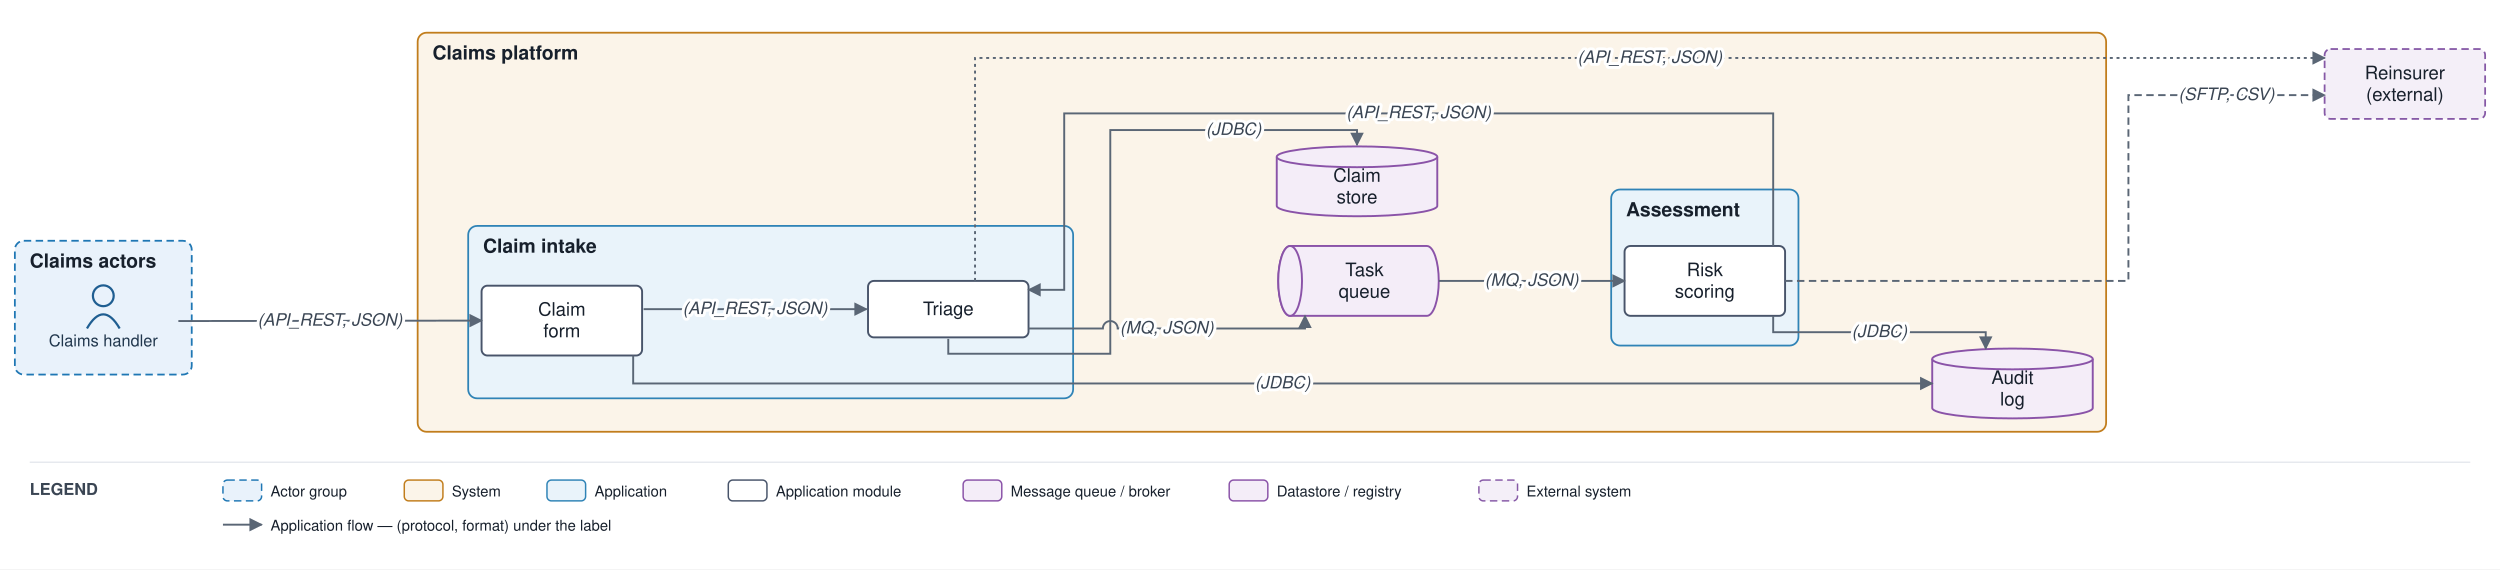
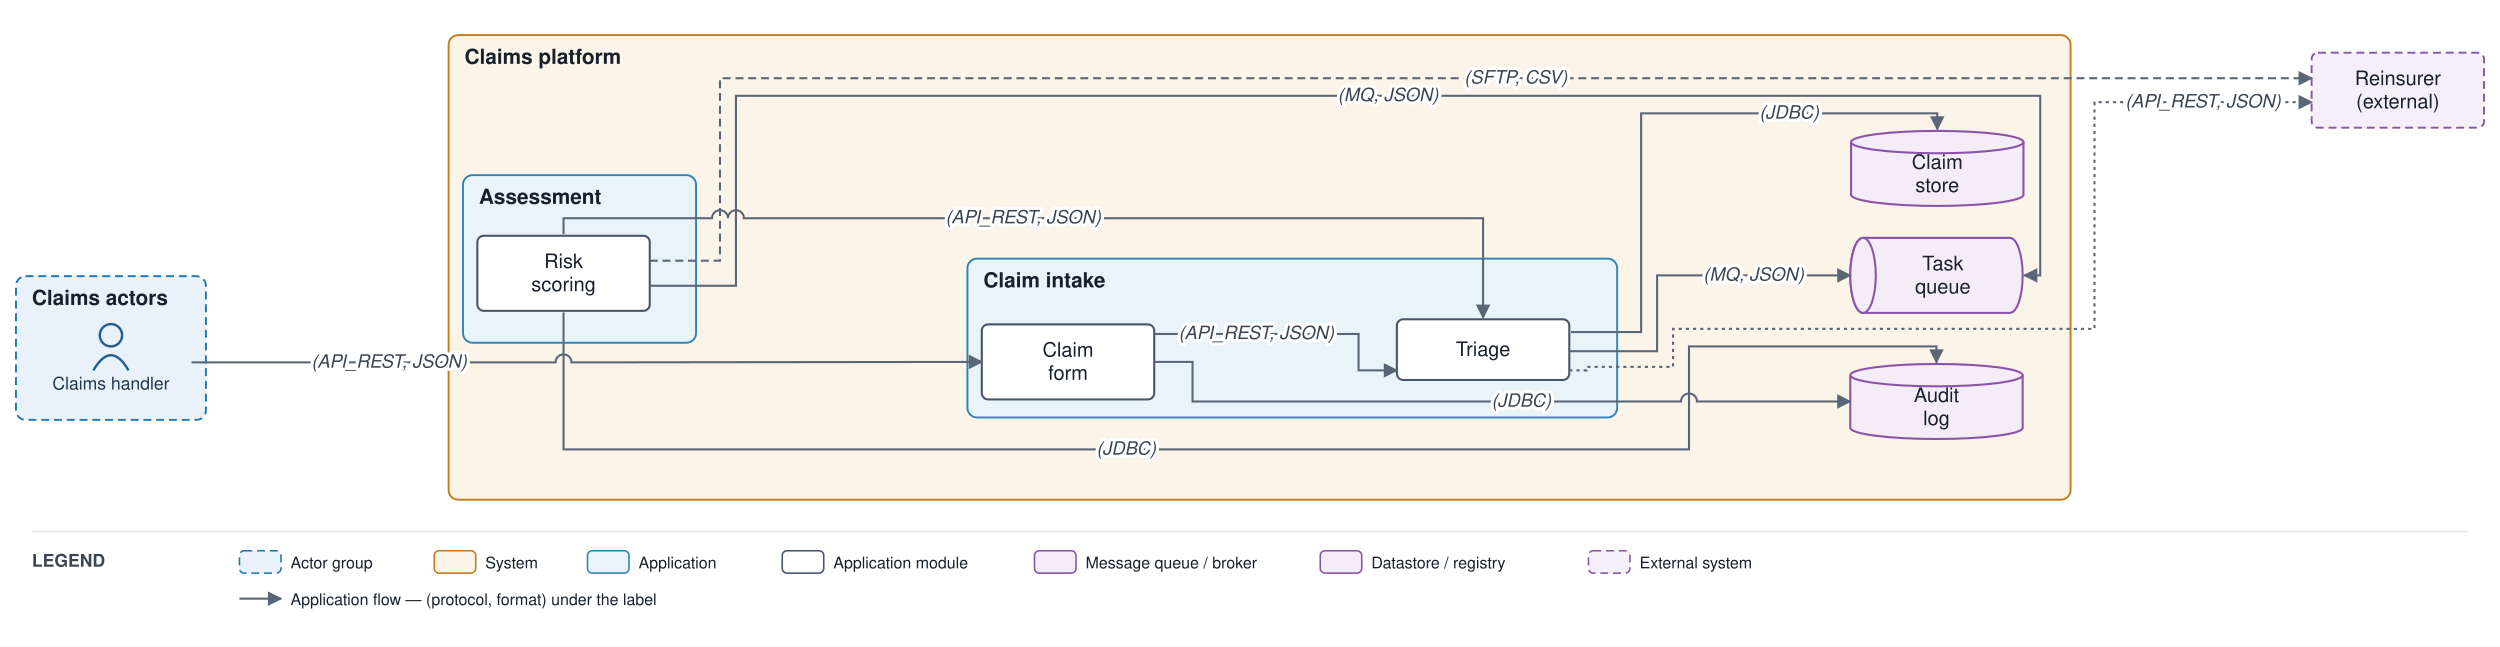
- <svg xmlns="http://www.w3.org/2000/svg" viewBox="0 0 1682 383" font-family="Helvetica,Arial,sans-serif">
+ <svg xmlns="http://www.w3.org/2000/svg" viewBox="0 0 1566 405" font-family="Helvetica,Arial,sans-serif">
  <defs>
    <marker id="arr" viewBox="0 0 10 10" refX="9" refY="5" markerWidth="7" markerHeight="7" orient="auto-start-reverse">
      <path d="M0,0 L10,5 L0,10 z" fill="#5a6675" />
    </marker>
  </defs>
-   <rect width="1682" height="383" fill="#ffffff" />
-   <rect x="10" y="162" width="119" height="90" rx="6" fill="#e9f2fb" stroke="#1f77b4" stroke-width="1.2" stroke-dasharray="5 3" />
-   <text x="20" y="180" font-size="13" font-weight="bold" fill="#17202c">Claims actors</text>
-   <rect x="281" y="22" width="1136" height="268.5" rx="6" fill="#fbf4e9" stroke="#c17d1c" stroke-width="1.2" />
+   <rect width="1566" height="405" fill="#ffffff" />
+   <rect x="10" y="173" width="119" height="90" rx="6" fill="#e9f2fb" stroke="#1f77b4" stroke-width="1.2" stroke-dasharray="5 3" />
+   <text x="20" y="191" font-size="13" font-weight="bold" fill="#17202c">Claims actors</text>
+   <rect x="281" y="22" width="1016" height="291" rx="6" fill="#fbf4e9" stroke="#c17d1c" stroke-width="1.2" />
  <text x="291" y="40" font-size="13" font-weight="bold" fill="#17202c">Claims platform</text>
-   <rect x="315" y="152" width="407" height="116" rx="6" fill="#e9f3fa" stroke="#2f83b6" stroke-width="1.2" />
-   <text x="325" y="170" font-size="13" font-weight="bold" fill="#17202c">Claim intake</text>
-   <rect x="1084" y="127.5" width="126" height="105" rx="6" fill="#e9f3fa" stroke="#2f83b6" stroke-width="1.2" />
-   <text x="1094" y="145.5" font-size="13" font-weight="bold" fill="#17202c">Assessment</text>
-   <circle cx="69.5" cy="199" r="7" fill="none" stroke="#1f5e91" stroke-width="1.5" />
-   <path d="M 58.5 221 q 11 -19 22 0" fill="none" stroke="#1f5e91" stroke-width="1.5" />
-   <text x="69.5" y="233" font-size="11" text-anchor="middle" fill="#20364c">Claims handler</text>
-   <rect x="324" y="192.2" width="108" height="47" rx="4" fill="#ffffff" stroke="#48546a" stroke-width="1.3" />
-   <text x="378" y="212.4" font-size="12.5" text-anchor="middle" fill="#17202c">Claim</text>
-   <text x="378" y="226.9" font-size="12.5" text-anchor="middle" fill="#17202c">form</text>
-   <rect x="584" y="189" width="108" height="38" rx="4" fill="#ffffff" stroke="#48546a" stroke-width="1.3" />
-   <text x="638" y="212" font-size="12.5" text-anchor="middle" fill="#17202c">Triage</text>
-   <rect x="1093" y="165.5" width="108" height="47" rx="4" fill="#ffffff" stroke="#48546a" stroke-width="1.3" />
-   <text x="1147" y="185.8" font-size="12.5" text-anchor="middle" fill="#17202c">Risk</text>
-   <text x="1147" y="200.3" font-size="12.5" text-anchor="middle" fill="#17202c">scoring</text>
-   <path d="M 868 165.5 h 92 a 8 23.5 0 0 1 0 47 h -92 a 8 23.5 0 0 1 0 -47" fill="#f4edf8" stroke="#8a53a8" stroke-width="1.3" />
-   <ellipse cx="868" cy="189" rx="8" ry="23.5" fill="#f4edf8" stroke="#8a53a8" stroke-width="1.3" />
-   <text x="918" y="185.8" font-size="12.5" text-anchor="middle" fill="#17202c">Task</text>
-   <text x="918" y="200.3" font-size="12.5" text-anchor="middle" fill="#17202c">queue</text>
-   <path d="M 859 105.5 v 33 a 54 7 0 0 0 108 0 v -33" fill="#f4edf8" stroke="#8a53a8" stroke-width="1.3" />
-   <ellipse cx="913" cy="105.5" rx="54" ry="7" fill="#f4edf8" stroke="#8a53a8" stroke-width="1.3" />
-   <text x="913" y="122.3" font-size="12.5" text-anchor="middle" fill="#17202c">Claim</text>
-   <text x="913" y="136.8" font-size="12.5" text-anchor="middle" fill="#17202c">store</text>
-   <path d="M 1300 241.5 v 33 a 54 7 0 0 0 108 0 v -33" fill="#f4edf8" stroke="#8a53a8" stroke-width="1.3" />
-   <ellipse cx="1354" cy="241.5" rx="54" ry="7" fill="#f4edf8" stroke="#8a53a8" stroke-width="1.3" />
-   <text x="1354" y="258.3" font-size="12.5" text-anchor="middle" fill="#17202c">Audit</text>
-   <text x="1354" y="272.8" font-size="12.5" text-anchor="middle" fill="#17202c">log</text>
-   <rect x="1564" y="33" width="108" height="47" rx="4" fill="#f4eff8" stroke="#8659a6" stroke-width="1.2" stroke-dasharray="5 3" />
-   <text x="1618" y="53.3" font-size="12.5" text-anchor="middle" fill="#17202c">Reinsurer</text>
-   <text x="1618" y="67.8" font-size="12.5" text-anchor="middle" fill="#17202c">(external)</text>
-   <path d="M 120 216 L 324 215.7" fill="none" stroke="#5a6675" stroke-width="1.3" marker-end="url(#arr)" />
-   <path d="M 433 208 L 583 208" fill="none" stroke="#5a6675" stroke-width="1.3" marker-end="url(#arr)" />
-   <path d="M 638 228 L 638 238 L 747 238 L 747 87.5 L 913 87.5 L 913 97.5" fill="none" stroke="#5a6675" stroke-width="1.3" marker-end="url(#arr)" />
-   <path d="M 692 221 L 742 221 A 5 5 0 0 1 752 221 L 878 221 L 878 212.5" fill="none" stroke="#5a6675" stroke-width="1.3" marker-end="url(#arr)" />
-   <path d="M 968 189 L 1093 189" fill="none" stroke="#5a6675" stroke-width="1.3" marker-end="url(#arr)" />
-   <path d="M 1193 212.5 L 1193 223.5 L 1336 223.5 L 1336 234.5" fill="none" stroke="#5a6675" stroke-width="1.3" marker-end="url(#arr)" />
-   <path d="M 1201 189 L 1432 189 L 1432 64 L 1564 64" fill="none" stroke="#5a6675" stroke-width="1.3" stroke-dasharray="5 3" marker-end="url(#arr)" />
-   <path d="M 656 189 L 656 39 L 1564 39" fill="none" stroke="#5a6675" stroke-width="1.3" stroke-dasharray="2 2.5" marker-end="url(#arr)" />
-   <path d="M 426 239.2 L 426 258 L 1300 258" fill="none" stroke="#5a6675" stroke-width="1.3" marker-end="url(#arr)" />
-   <path d="M 1193 165.5 L 1193 76.3 L 716 76.3 L 716 195 L 692 195" fill="none" stroke="#5a6675" stroke-width="1.3" marker-end="url(#arr)" />
-   <text x="222" y="219.1" font-size="11.5" text-anchor="middle" fill="#3a4553" font-style="italic" stroke="#ffffff" stroke-width="4" paint-order="stroke" stroke-linejoin="round">(API_REST, JSON)</text>
-   <text x="508" y="211.3" font-size="11.5" text-anchor="middle" fill="#3a4553" font-style="italic" stroke="#ffffff" stroke-width="4" paint-order="stroke" stroke-linejoin="round">(API_REST, JSON)</text>
-   <text x="830" y="90.8" font-size="11.5" text-anchor="middle" fill="#3a4553" font-style="italic" stroke="#ffffff" stroke-width="4" paint-order="stroke" stroke-linejoin="round">(JDBC)</text>
-   <text x="785" y="224.3" font-size="11.5" text-anchor="middle" fill="#3a4553" font-style="italic" stroke="#ffffff" stroke-width="4" paint-order="stroke" stroke-linejoin="round">(MQ, JSON)</text>
-   <text x="1030.5" y="192.3" font-size="11.5" text-anchor="middle" fill="#3a4553" font-style="italic" stroke="#ffffff" stroke-width="4" paint-order="stroke" stroke-linejoin="round">(MQ, JSON)</text>
-   <text x="1264.5" y="226.8" font-size="11.5" text-anchor="middle" fill="#3a4553" font-style="italic" stroke="#ffffff" stroke-width="4" paint-order="stroke" stroke-linejoin="round">(JDBC)</text>
-   <text x="1498" y="67.3" font-size="11.5" text-anchor="middle" fill="#3a4553" font-style="italic" stroke="#ffffff" stroke-width="4" paint-order="stroke" stroke-linejoin="round">(SFTP, CSV)</text>
-   <text x="1110" y="42.3" font-size="11.5" text-anchor="middle" fill="#3a4553" font-style="italic" stroke="#ffffff" stroke-width="4" paint-order="stroke" stroke-linejoin="round">(API_REST, JSON)</text>
-   <text x="863" y="261.3" font-size="11.5" text-anchor="middle" fill="#3a4553" font-style="italic" stroke="#ffffff" stroke-width="4" paint-order="stroke" stroke-linejoin="round">(JDBC)</text>
-   <text x="954.5" y="79.5" font-size="11.5" text-anchor="middle" fill="#3a4553" font-style="italic" stroke="#ffffff" stroke-width="4" paint-order="stroke" stroke-linejoin="round">(API_REST, JSON)</text>
-   <line x1="20" y1="311" x2="1662" y2="311" stroke="#e6e9ee" stroke-width="1" />
-   <text x="20" y="333" font-size="11" font-weight="bold" fill="#3a4553">LEGEND</text>
-   <rect x="150" y="323" width="26" height="14" rx="3" fill="#e9f2fb" stroke="#1f77b4" stroke-dasharray="5 3" />
-   <text x="182" y="334" font-size="10" fill="#17202c">Actor group</text>
-   <rect x="272" y="323" width="26" height="14" rx="3" fill="#fbf4e9" stroke="#c17d1c" />
-   <text x="304" y="334" font-size="10" fill="#17202c">System</text>
-   <rect x="368" y="323" width="26" height="14" rx="3" fill="#e9f3fa" stroke="#2f83b6" />
-   <text x="400" y="334" font-size="10" fill="#17202c">Application</text>
-   <rect x="490" y="323" width="26" height="14" rx="3" fill="#ffffff" stroke="#48546a" />
-   <text x="522" y="334" font-size="10" fill="#17202c">Application module</text>
-   <rect x="648" y="323" width="26" height="14" rx="3" fill="#f4edf8" stroke="#8a53a8" />
-   <text x="680" y="334" font-size="10" fill="#17202c">Message queue / broker</text>
-   <rect x="827" y="323" width="26" height="14" rx="3" fill="#f4edf8" stroke="#8a53a8" />
-   <text x="859" y="334" font-size="10" fill="#17202c">Datastore / registry</text>
-   <rect x="995" y="323" width="26" height="14" rx="3" fill="#f4eff8" stroke="#8659a6" stroke-dasharray="5 3" />
-   <text x="1027" y="334" font-size="10" fill="#17202c">External system</text>
-   <line x1="150" y1="353" x2="176" y2="353" stroke="#5a6675" stroke-width="1.3" marker-end="url(#arr)" />
-   <text x="182" y="357" font-size="10" fill="#17202c">Application flow — (protocol, format) under the label</text>
+   <rect x="606" y="162" width="407" height="99.5" rx="6" fill="#e9f3fa" stroke="#2f83b6" stroke-width="1.2" />
+   <text x="616" y="180" font-size="13" font-weight="bold" fill="#17202c">Claim intake</text>
+   <rect x="290" y="109.7" width="146" height="105" rx="6" fill="#e9f3fa" stroke="#2f83b6" stroke-width="1.2" />
+   <text x="300" y="127.7" font-size="13" font-weight="bold" fill="#17202c">Assessment</text>
+   <circle cx="69.5" cy="210" r="7" fill="none" stroke="#1f5e91" stroke-width="1.5" />
+   <path d="M 58.5 232 q 11 -19 22 0" fill="none" stroke="#1f5e91" stroke-width="1.5" />
+   <text x="69.5" y="244" font-size="11" text-anchor="middle" fill="#20364c">Claims handler</text>
+   <rect x="615" y="203.2" width="108" height="47" rx="4" fill="#ffffff" stroke="#48546a" stroke-width="1.3" />
+   <text x="669" y="223.4" font-size="12.5" text-anchor="middle" fill="#17202c">Claim</text>
+   <text x="669" y="237.9" font-size="12.5" text-anchor="middle" fill="#17202c">form</text>
+   <rect x="875" y="200" width="108" height="38" rx="4" fill="#ffffff" stroke="#48546a" stroke-width="1.3" />
+   <text x="929" y="223" font-size="12.5" text-anchor="middle" fill="#17202c">Triage</text>
+   <rect x="299" y="147.7" width="108" height="47" rx="4" fill="#ffffff" stroke="#48546a" stroke-width="1.3" />
+   <text x="353" y="167.9" font-size="12.5" text-anchor="middle" fill="#17202c">Risk</text>
+   <text x="353" y="182.4" font-size="12.5" text-anchor="middle" fill="#17202c">scoring</text>
+   <path d="M 1167 149 h 92 a 8 23.5 0 0 1 0 47 h -92 a 8 23.5 0 0 1 0 -47" fill="#f4edf8" stroke="#8a53a8" stroke-width="1.3" />
+   <ellipse cx="1167" cy="172.5" rx="8" ry="23.5" fill="#f4edf8" stroke="#8a53a8" stroke-width="1.3" />
+   <text x="1217" y="169.3" font-size="12.5" text-anchor="middle" fill="#17202c">Task</text>
+   <text x="1217" y="183.8" font-size="12.5" text-anchor="middle" fill="#17202c">queue</text>
+   <path d="M 1159.5 89 v 33 a 54 7 0 0 0 108 0 v -33" fill="#f4edf8" stroke="#8a53a8" stroke-width="1.3" />
+   <ellipse cx="1213.5" cy="89" rx="54" ry="7" fill="#f4edf8" stroke="#8a53a8" stroke-width="1.3" />
+   <text x="1213.5" y="105.8" font-size="12.5" text-anchor="middle" fill="#17202c">Claim</text>
+   <text x="1213.5" y="120.3" font-size="12.5" text-anchor="middle" fill="#17202c">store</text>
+   <path d="M 1159 235 v 33 a 54 7 0 0 0 108 0 v -33" fill="#f4edf8" stroke="#8a53a8" stroke-width="1.3" />
+   <ellipse cx="1213" cy="235" rx="54" ry="7" fill="#f4edf8" stroke="#8a53a8" stroke-width="1.3" />
+   <text x="1213" y="251.8" font-size="12.5" text-anchor="middle" fill="#17202c">Audit</text>
+   <text x="1213" y="266.3" font-size="12.5" text-anchor="middle" fill="#17202c">log</text>
+   <rect x="1448" y="33" width="108" height="47" rx="4" fill="#f4eff8" stroke="#8659a6" stroke-width="1.2" stroke-dasharray="5 3" />
+   <text x="1502" y="53.3" font-size="12.5" text-anchor="middle" fill="#17202c">Reinsurer</text>
+   <text x="1502" y="67.8" font-size="12.5" text-anchor="middle" fill="#17202c">(external)</text>
+   <path d="M 120 227 L 348 227 A 5 5 0 0 1 358 227 L 367.5 227 L 615 226.7" fill="none" stroke="#5a6675" stroke-width="1.3" marker-end="url(#arr)" />
+   <path d="M 723 209.2 L 851 209.2 L 851 232 L 875 232" fill="none" stroke="#5a6675" stroke-width="1.3" marker-end="url(#arr)" />
+   <path d="M 984 208 L 1028 208 L 1028 71 L 1213.5 71 L 1213.5 81" fill="none" stroke="#5a6675" stroke-width="1.3" marker-end="url(#arr)" />
+   <path d="M 983 220 L 1038 220 L 1038 172.5 L 1159 172.5" fill="none" stroke="#5a6675" stroke-width="1.3" marker-end="url(#arr)" />
+   <path d="M 407 179 L 461 179 L 461 60 L 1278 60 L 1278 172.5 L 1268 172.5" fill="none" stroke="#5a6675" stroke-width="1.3" marker-end="url(#arr)" />
+   <path d="M 353 195.7 L 353 281.5 L 1058 281.5 L 1058 217 L 1213 217 L 1213 227" fill="none" stroke="#5a6675" stroke-width="1.3" marker-end="url(#arr)" />
+   <path d="M 407 163.3 L 451 163.3 L 451 49 L 1448 49" fill="none" stroke="#5a6675" stroke-width="1.3" stroke-dasharray="5 3" marker-end="url(#arr)" />
+   <path d="M 983 232 L 994 232 L 994 229.8 L 1048 229.8 L 1048 206 L 1312 206 L 1312 64 L 1448 64" fill="none" stroke="#5a6675" stroke-width="1.3" stroke-dasharray="2 2.5" marker-end="url(#arr)" />
+   <path d="M 723 226.7 L 747 226.7 L 747 251.5 L 1053 251.5 A 5 5 0 0 1 1063 251.5 L 1159 251.5" fill="none" stroke="#5a6675" stroke-width="1.3" marker-end="url(#arr)" />
+   <path d="M 353 146.7 L 353 136.7 L 446 136.7 A 5 5 0 0 1 456 136.7 L 456 136.7 A 5 5 0 0 1 466 136.7 L 929 136.7 L 929 199" fill="none" stroke="#5a6675" stroke-width="1.3" marker-end="url(#arr)" />
+   <text x="243.8" y="230.3" font-size="11.5" text-anchor="middle" fill="#3a4553" font-style="italic" stroke="#ffffff" stroke-width="4" paint-order="stroke" stroke-linejoin="round">(API_REST, JSON)</text>
+   <text x="787" y="212.4" font-size="11.5" text-anchor="middle" fill="#3a4553" font-style="italic" stroke="#ffffff" stroke-width="4" paint-order="stroke" stroke-linejoin="round">(API_REST, JSON)</text>
+   <text x="1120.8" y="74.3" font-size="11.5" text-anchor="middle" fill="#3a4553" font-style="italic" stroke="#ffffff" stroke-width="4" paint-order="stroke" stroke-linejoin="round">(JDBC)</text>
+   <text x="1098.5" y="175.8" font-size="11.5" text-anchor="middle" fill="#3a4553" font-style="italic" stroke="#ffffff" stroke-width="4" paint-order="stroke" stroke-linejoin="round">(MQ, JSON)</text>
+   <text x="869.5" y="63.3" font-size="11.5" text-anchor="middle" fill="#3a4553" font-style="italic" stroke="#ffffff" stroke-width="4" paint-order="stroke" stroke-linejoin="round">(MQ, JSON)</text>
+   <text x="705.5" y="284.8" font-size="11.5" text-anchor="middle" fill="#3a4553" font-style="italic" stroke="#ffffff" stroke-width="4" paint-order="stroke" stroke-linejoin="round">(JDBC)</text>
+   <text x="949.5" y="52.3" font-size="11.5" text-anchor="middle" fill="#3a4553" font-style="italic" stroke="#ffffff" stroke-width="4" paint-order="stroke" stroke-linejoin="round">(SFTP, CSV)</text>
+   <text x="1380" y="67.3" font-size="11.5" text-anchor="middle" fill="#3a4553" font-style="italic" stroke="#ffffff" stroke-width="4" paint-order="stroke" stroke-linejoin="round">(API_REST, JSON)</text>
+   <text x="953" y="254.8" font-size="11.5" text-anchor="middle" fill="#3a4553" font-style="italic" stroke="#ffffff" stroke-width="4" paint-order="stroke" stroke-linejoin="round">(JDBC)</text>
+   <text x="641" y="139.9" font-size="11.5" text-anchor="middle" fill="#3a4553" font-style="italic" stroke="#ffffff" stroke-width="4" paint-order="stroke" stroke-linejoin="round">(API_REST, JSON)</text>
+   <line x1="20" y1="333" x2="1546" y2="333" stroke="#e6e9ee" stroke-width="1" />
+   <text x="20" y="355" font-size="11" font-weight="bold" fill="#3a4553">LEGEND</text>
+   <rect x="150" y="345" width="26" height="14" rx="3" fill="#e9f2fb" stroke="#1f77b4" stroke-dasharray="5 3" />
+   <text x="182" y="356" font-size="10" fill="#17202c">Actor group</text>
+   <rect x="272" y="345" width="26" height="14" rx="3" fill="#fbf4e9" stroke="#c17d1c" />
+   <text x="304" y="356" font-size="10" fill="#17202c">System</text>
+   <rect x="368" y="345" width="26" height="14" rx="3" fill="#e9f3fa" stroke="#2f83b6" />
+   <text x="400" y="356" font-size="10" fill="#17202c">Application</text>
+   <rect x="490" y="345" width="26" height="14" rx="3" fill="#ffffff" stroke="#48546a" />
+   <text x="522" y="356" font-size="10" fill="#17202c">Application module</text>
+   <rect x="648" y="345" width="26" height="14" rx="3" fill="#f4edf8" stroke="#8a53a8" />
+   <text x="680" y="356" font-size="10" fill="#17202c">Message queue / broker</text>
+   <rect x="827" y="345" width="26" height="14" rx="3" fill="#f4edf8" stroke="#8a53a8" />
+   <text x="859" y="356" font-size="10" fill="#17202c">Datastore / registry</text>
+   <rect x="995" y="345" width="26" height="14" rx="3" fill="#f4eff8" stroke="#8659a6" stroke-dasharray="5 3" />
+   <text x="1027" y="356" font-size="10" fill="#17202c">External system</text>
+   <line x1="150" y1="375" x2="176" y2="375" stroke="#5a6675" stroke-width="1.3" marker-end="url(#arr)" />
+   <text x="182" y="379" font-size="10" fill="#17202c">Application flow — (protocol, format) under the label</text>
</svg>
